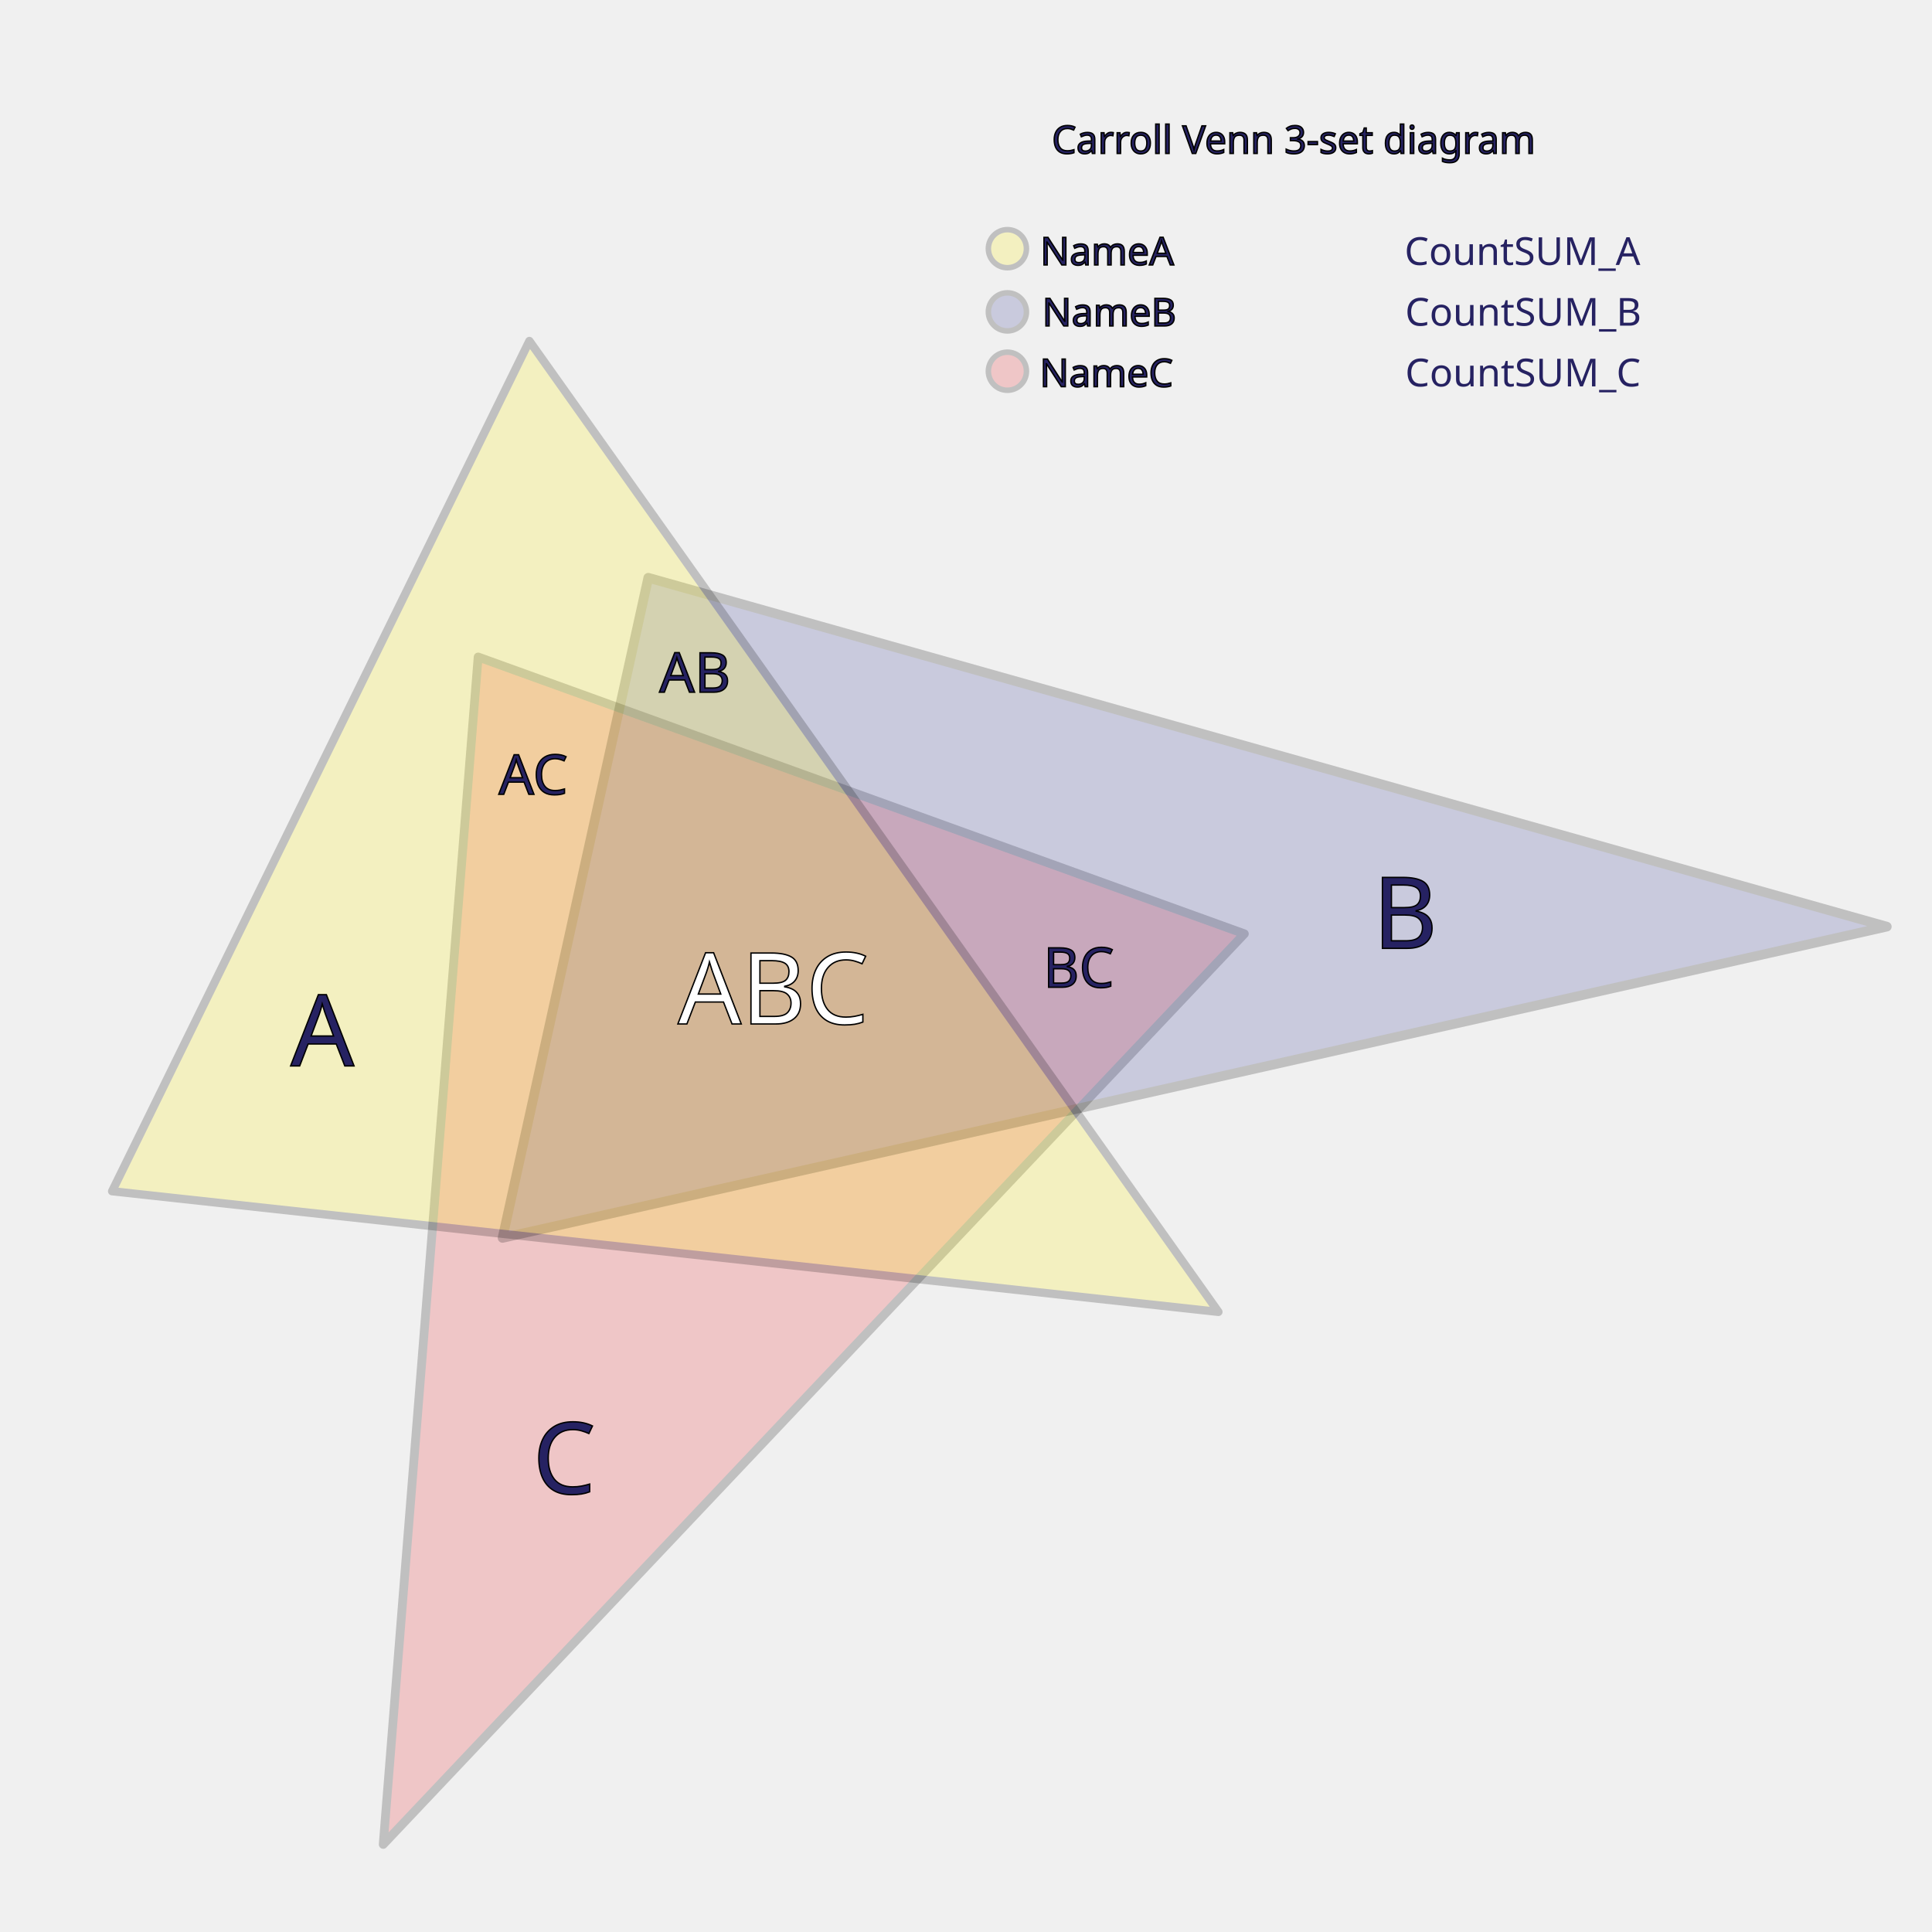
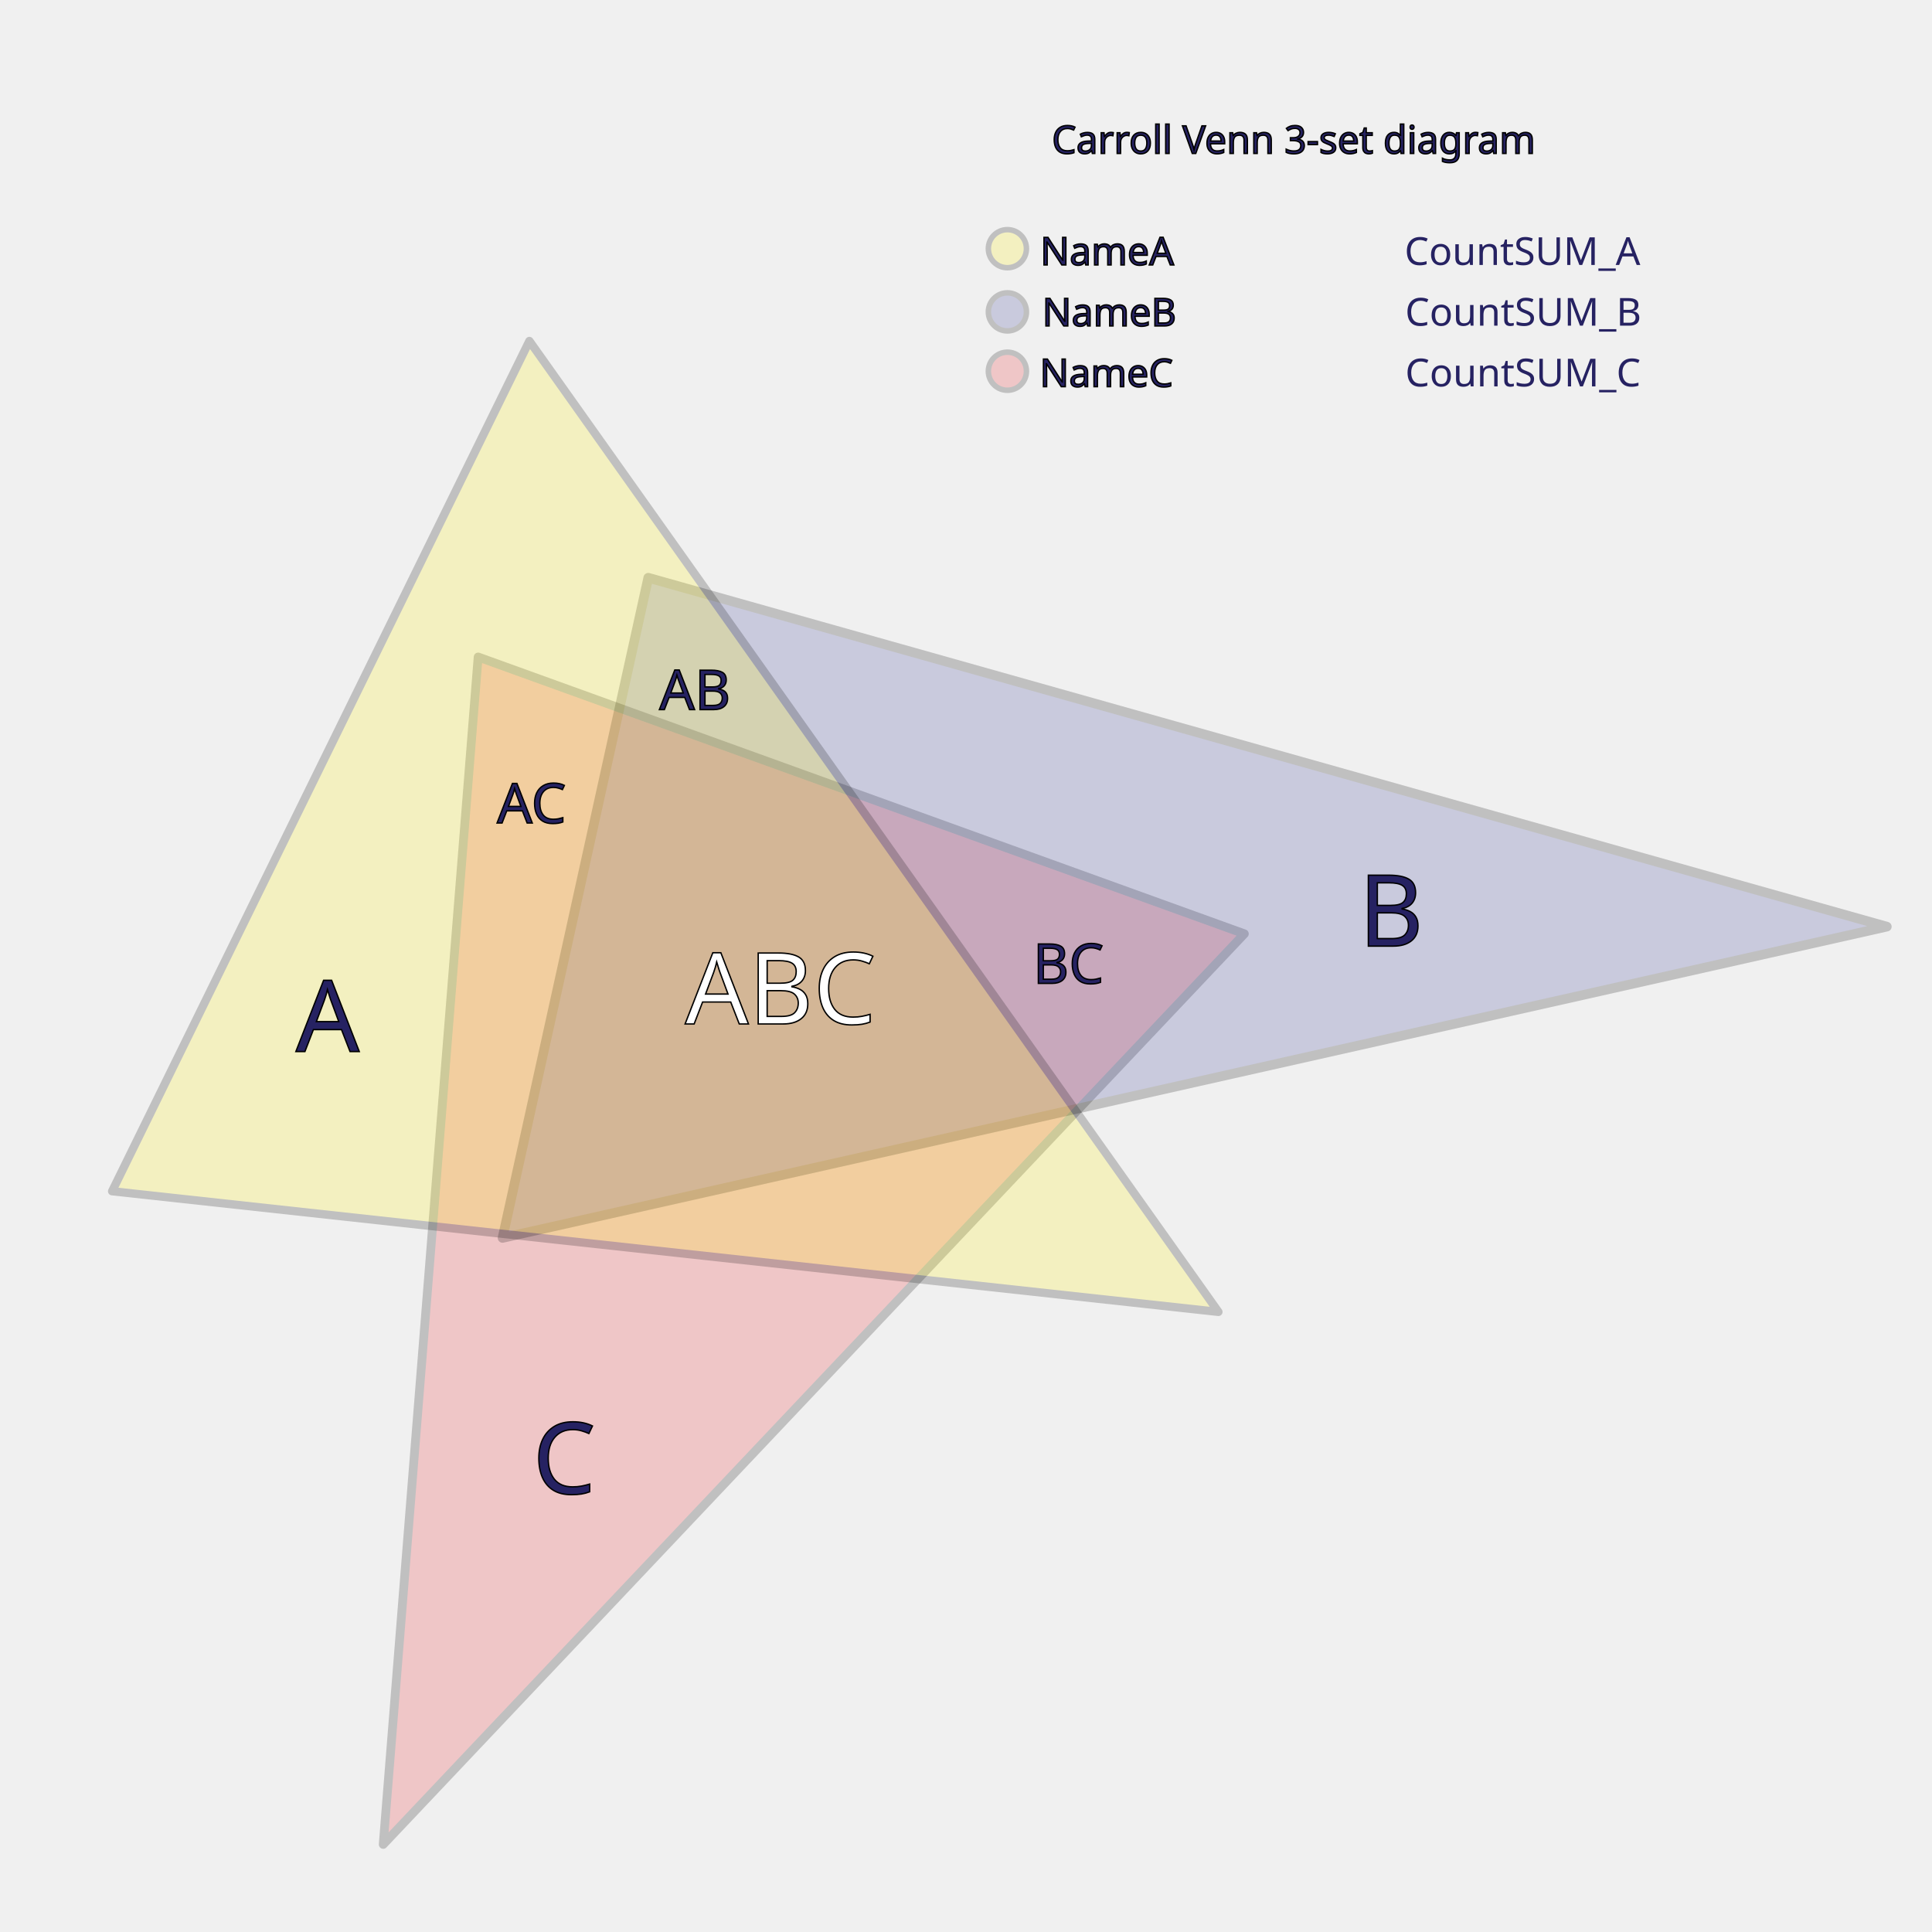
<svg xmlns="http://www.w3.org/2000/svg" id="Layer_1" version="1.1" viewBox="0 0 700 700">
  <g id="Shapes">
    <polygon id="ShapeC" style="fill: #ed1c24; opacity: .2; stroke: #000; stroke-linecap: round; stroke-linejoin: round; stroke-width: 3px;" points="465.5 636.8 210.2 319.6 465.5 208.4 465.5 636.8" transform="translate(3.4,-15.7) translate(193.1,426) scale(1.06) translate(-193.1,-426) rotate(-4.8,193.1,426) translate(-0.3,0) translate(5.6,-8.2) translate(-25.8,49.3) translate(-7.6,-6) translate(10.6,-10.3) rotate(7.3,210.6,401.2) translate(-93,10.7) translate(0,0) translate(-37.4,-24.4) translate(-0.1,0) rotate(-4.7,341.1,414.9) rotate(45.6,341.1,414.9) translate(-2.8,-4.4) translate(0,0) translate(6.1,-3.3)" />
    <polygon id="ShapeB" style="fill: #2e3192; opacity: .2; stroke: #000; stroke-linecap: round; stroke-linejoin: round; stroke-width: 3px;" points="647.9 418.9 208.7 367.1 319.9 188.1 647.9 418.9" transform="translate(398.3,294) scale(0.99) translate(-398.3,-294) translate(4.7,3.5) translate(0,-0.1) translate(6.5,-25.7) rotate(-1.6,387.1,316.3) translate(0.1,-0.1) translate(17.2,-24.3) translate(-47.4,-22.4) translate(417.2,363.1) scale(1.14) translate(-417.2,-363.1) translate(417.2,363.1) scale(1.03) translate(-417.2,-363.1) rotate(-17.3,417.2,363.1) translate(8.1,-16.7) translate(12.3,-0.7) translate(0,0) translate(-7.3,49.2) translate(0,0) translate(0,2.6) rotate(-0.9,404.1,328.7) rotate(1.3,404.1,328.7) translate(1.2,9.9) translate(0,0) translate(0.5,12.1) translate(0,0.1) translate(-6.2,-11.8) rotate(-0.9,408.6,318.4) translate(0,0.1) translate(-20.6,16.7) translate(0,0) translate(-0.3,-0.7) translate(0.6,1.2) translate(0,0) translate(-1.6,-4) translate(0,0) translate(3.6,-0.5) translate(0.1,0.1) translate(0,0) translate(-1.6,1.9) translate(0.1,0.1) translate(0,0)" />
    <polygon id="ShapeA" style="fill: #fff200; opacity: .2; stroke: #000; stroke-linecap: round; stroke-linejoin: round; stroke-width: 3px;" points="452.3 503.8 145.8 241.8 444.3 72.5 452.3 503.8" transform="translate(-7.5,-2.8) translate(0,0) translate(-3.2,-17.2) translate(2.2,20.3) translate(-11.6,48.7) translate(0,0) translate(-0.1,0) rotate(-4.9,213.5,334.5) rotate(-5.1,213.5,334.5) translate(10.1,9.9) rotate(-18,203.4,324.7) translate(0,0) translate(0,0) translate(0,0) translate(2.3,0) rotate(-6.3,201.2,324.7) translate(-91.5,53.2) translate(0,0) translate(-3,-17.1) translate(0,-0.1) translate(0.1,0) translate(0,0) translate(-3.5,0.5) translate(0,0) translate(0,0)" />
  </g>
  <g id="Texts">
    <g id="Header">
      <text id="Title" transform="matrix(1 0 0 1 381.1 55.6)" style="fill:#262262;stroke:#000000;stroke-width:0.5;stroke-miterlimit:10; font-family:'Tahoma'; font-size:14;">Carroll Venn 3-set diagram</text>
    </g>
    <g id="Group_Names">
      <text id="NameA" transform="matrix(1 0 0 1 376.9 96)" style="fill:#262262;stroke:#000000;stroke-width:0.5;stroke-miterlimit:10; font-family:'Tahoma'; font-size:14;">NameA</text>
      <text id="NameB" transform="matrix(1 0 0 1 377.6 118.1)" style="fill:#262262;stroke:#000000;stroke-width:0.5;stroke-miterlimit:10; font-family:'Tahoma'; font-size:14;">NameB</text>
      <text id="NameC" transform="matrix(1 0 0 1 376.7 140.1)" style="fill:#262262;stroke:#000000;stroke-width:0.5;stroke-miterlimit:10; font-family:'Tahoma'; font-size:14;">NameC</text>
    </g>
    <g id="Group_Values">
-       <text id="Count_A" transform="matrix(1 0 0 1 116.8 386.2)" style="fill:#262262;stroke:#000000;stroke-width:0.5;stroke-miterlimit:10;font-family:'Tahoma';font-size:36;text-anchor:middle">A</text>
-       <text id="Count_B" transform="matrix(1 0 0 1 509.1 343.6)" style="fill:#262262;stroke:#000000;stroke-width:0.5;stroke-miterlimit:10;font-family:'Tahoma';font-size:36;text-anchor:middle">B</text>
+       <text id="Count_A" transform="matrix(1 0 0 1 118.7 381)" style="fill:#262262;stroke:#000000;stroke-width:0.5;stroke-miterlimit:10;font-family:'Tahoma';font-size:36;text-anchor:middle">A</text>
+       <text id="Count_B" transform="matrix(1 0 0 1 504 342.8)" style="fill:#262262;stroke:#000000;stroke-width:0.5;stroke-miterlimit:10;font-family:'Tahoma';font-size:36;text-anchor:middle">B</text>
      <text id="Count_C" transform="matrix(1 0 0 1 204.4 541.2)" style="fill:#262262;stroke:#000000;stroke-width:0.5;stroke-miterlimit:10;font-family:'Tahoma';font-size:36;text-anchor:middle">C</text>
-       <text id="Count_AB" transform="matrix(1 0 0 1 238.9 250.8)" style="fill:#262262;stroke:#000000;stroke-width:0.5;stroke-miterlimit:10;font-family:'Tahoma';font-size:20">AB</text>
-       <text id="Count_AC" transform="matrix(1 0 0 1 180.7 287.8)" style="fill:#262262;stroke:#000000;stroke-width:0.5;stroke-miterlimit:10;font-family:'Tahoma';font-size:20">AC</text>
-       <text id="Count_BC" transform="matrix(1 0 0 1 378 357.7)" style="fill:#262262;stroke:#000000;stroke-width:0.5;stroke-miterlimit:10;font-family:'Tahoma';font-size:20">BC</text>
-       <text id="Count_ABC" transform="matrix(1 0 0 1 245.6 371)" style="fill:#FFFFFF;stroke:#000000;stroke-width:0.5;stroke-miterlimit:10;font-family:'Tahoma';font-size:36">ABC</text>
+       <text id="Count_AB" transform="matrix(1 0 0 1 251.8 257.1)" style="text-anchor:middle;fill:#262262;stroke:#000000;stroke-width:0.5;stroke-miterlimit:10;font-family:'Tahoma';font-size:20">AB</text>
+       <text id="Count_AC" transform="matrix(1 0 0 1 192.6 298.2)" style="text-anchor:middle;fill:#262262;stroke:#000000;stroke-width:0.5;stroke-miterlimit:10;font-family:'Tahoma';font-size:20">AC</text>
+       <text id="Count_BC" transform="matrix(1 0 0 1 387.1 356.3)" style="text-anchor:middle;fill:#262262;stroke:#000000;stroke-width:0.5;stroke-miterlimit:10;font-family:'Tahoma';font-size:20">BC</text>
+       <text id="Count_ABC" transform="matrix(1 0 0 1 282.8 371)" style="text-anchor:middle;fill:#FFFFFF;stroke:#000000;stroke-width:0.5;stroke-miterlimit:10;font-family:'Tahoma';font-size:36">ABC</text>
    </g>
    <g id="Group_CountSums">
      <text id="CountSUM_A" transform="matrix(1 0 0 1 551.6 96)" style="fill:#262262;font-family:'Tahoma';font-size:14;text-anchor:middle">CountSUM_A</text>
      <text id="CountSUM_B" transform="matrix(1 0 0 1 551.9 118)" style="fill:#262262;font-family:'Tahoma';font-size:14;text-anchor:middle">CountSUM_B</text>
      <text id="CountSUM_C" transform="matrix(1 0 0 1 551.8 140)" style="fill:#262262;font-family:'Tahoma';font-size:14;text-anchor:middle">CountSUM_C</text>
    </g>
  </g>
  <g id="Group_Bullets">
    <circle id="BulletA" style="opacity:0.2;fill:#FFF200;stroke:#010101;stroke-width:2;" cx="365" cy="90.1" r="6.9" />
    <circle id="BulletB" style="opacity:0.2;fill:#2E3192;stroke:#010101;stroke-width:2;" cx="365" cy="113" r="6.9" />
    <circle id="BulletC" style="opacity:0.2;fill:#ED1C24;stroke:#010101;stroke-width:2;" cx="365" cy="134.5" r="6.9" />
  </g>
</svg>
